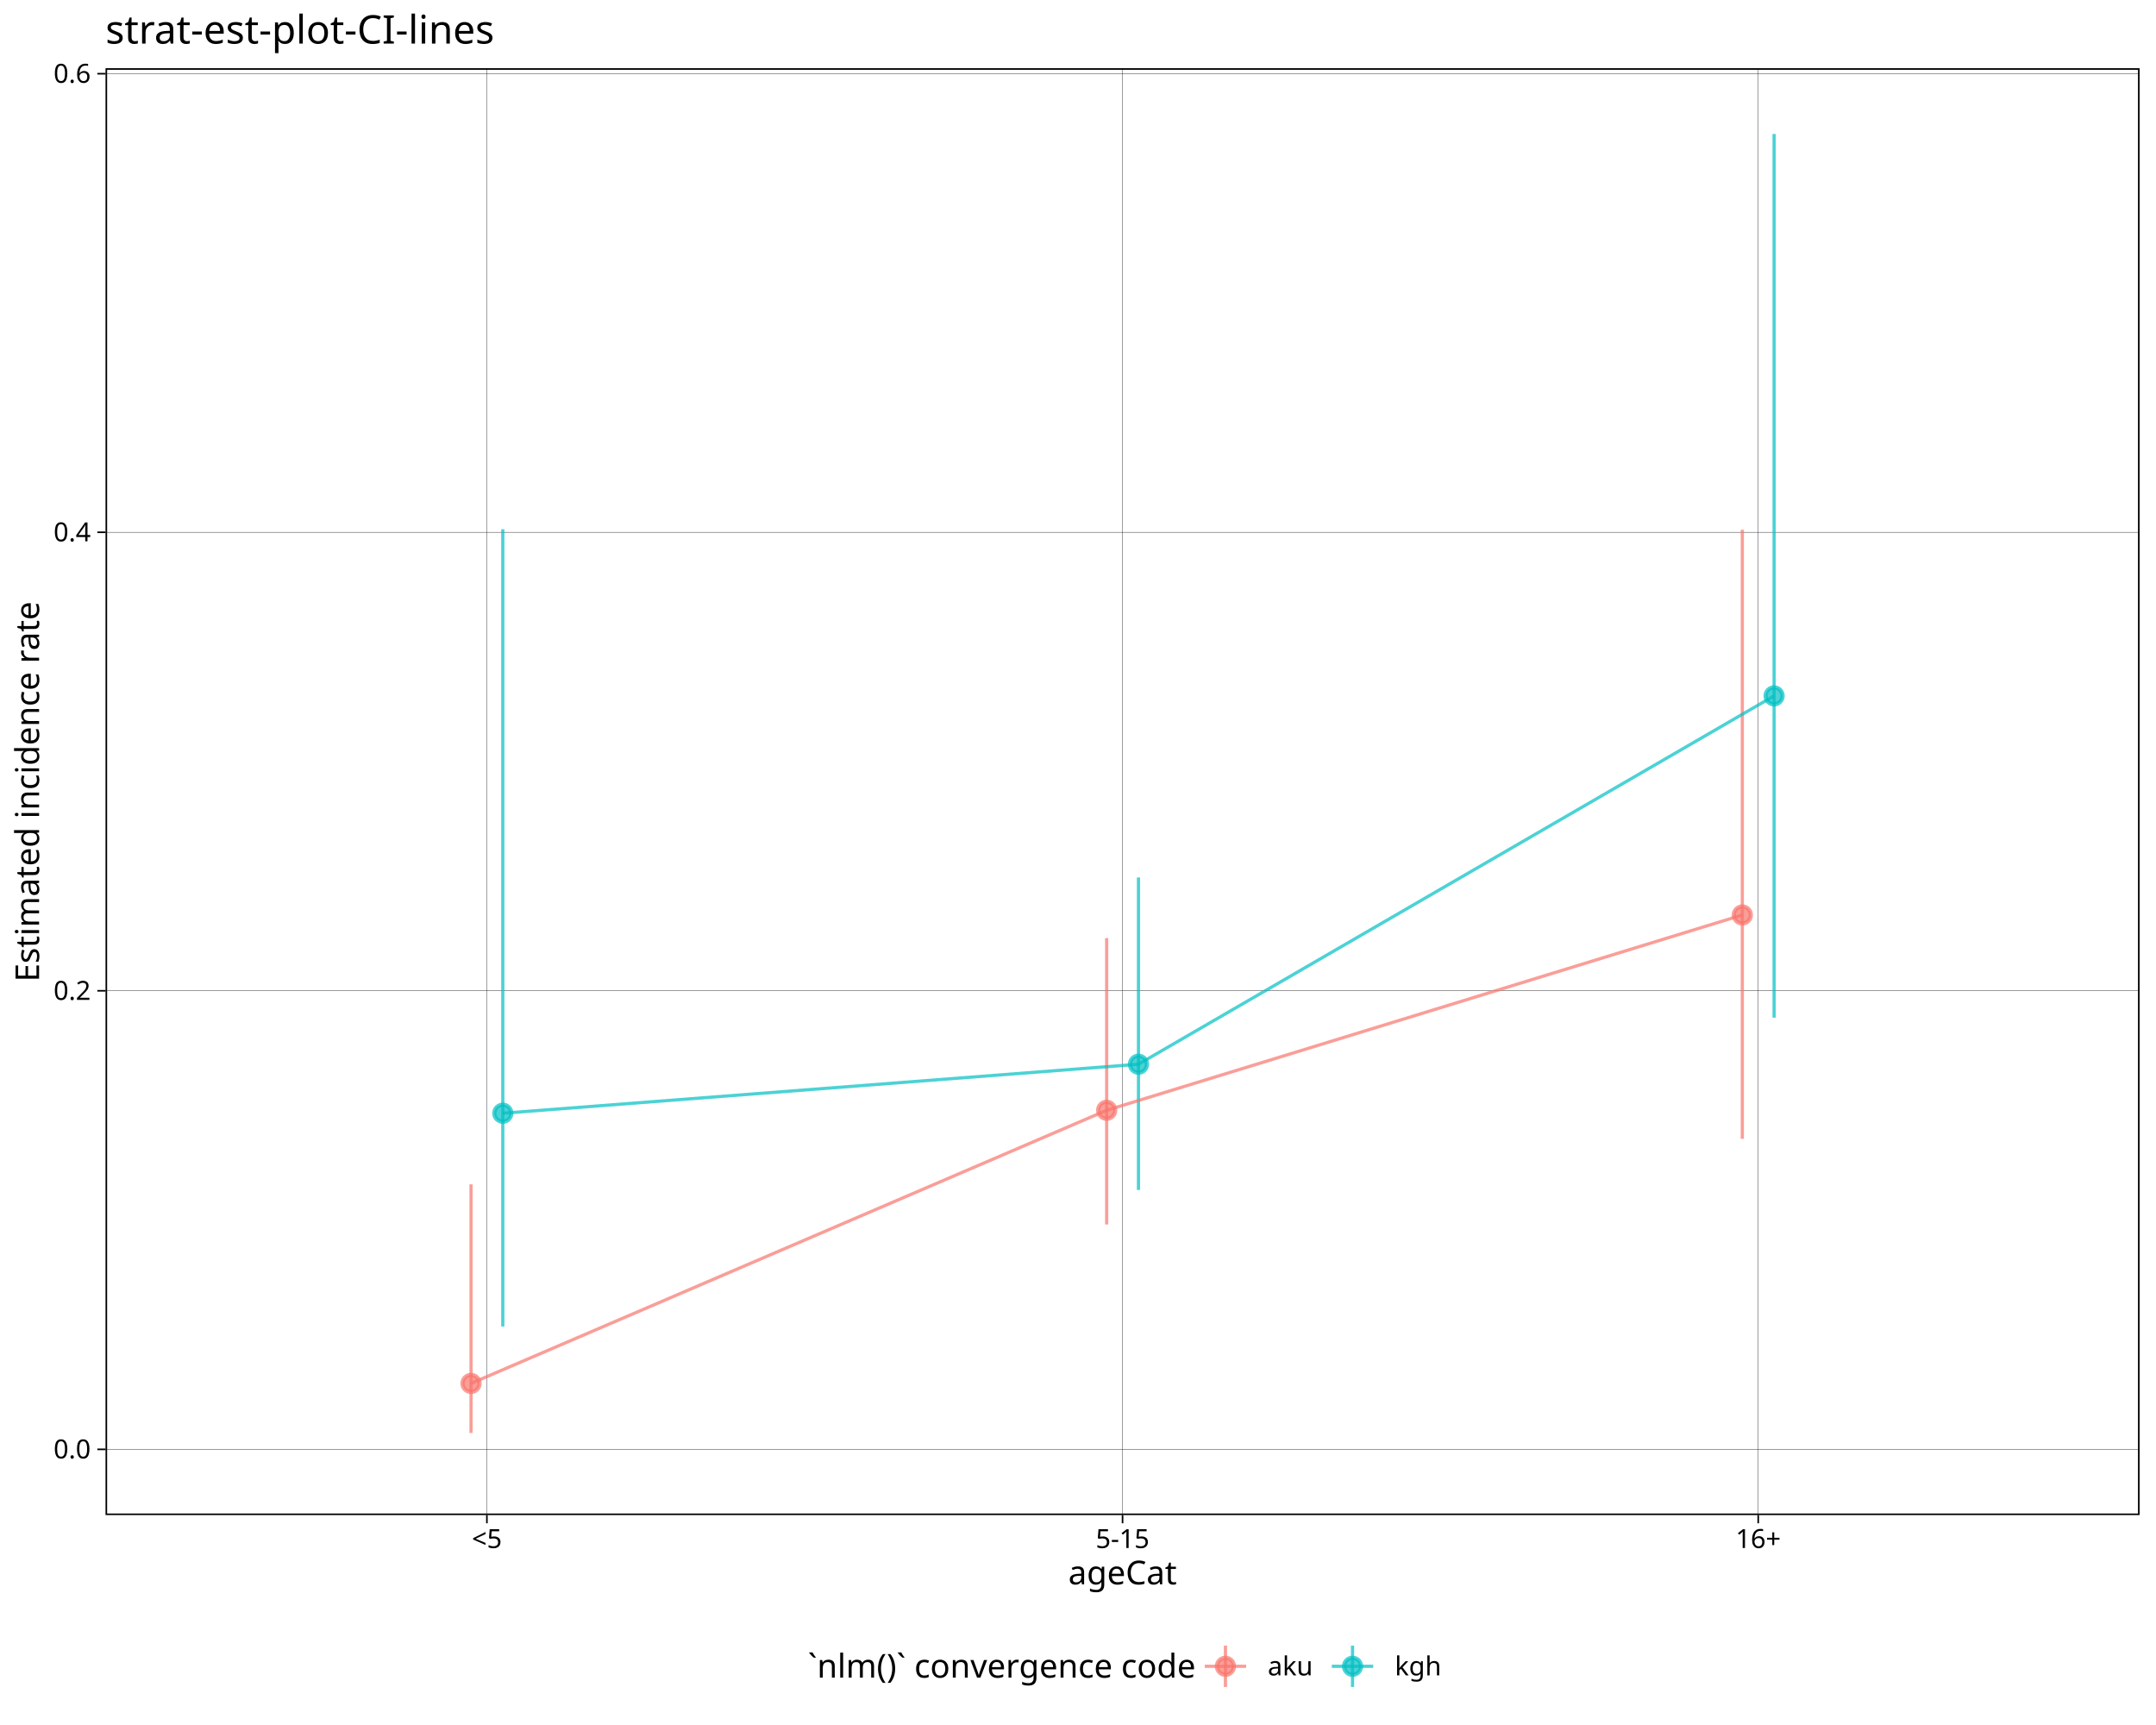
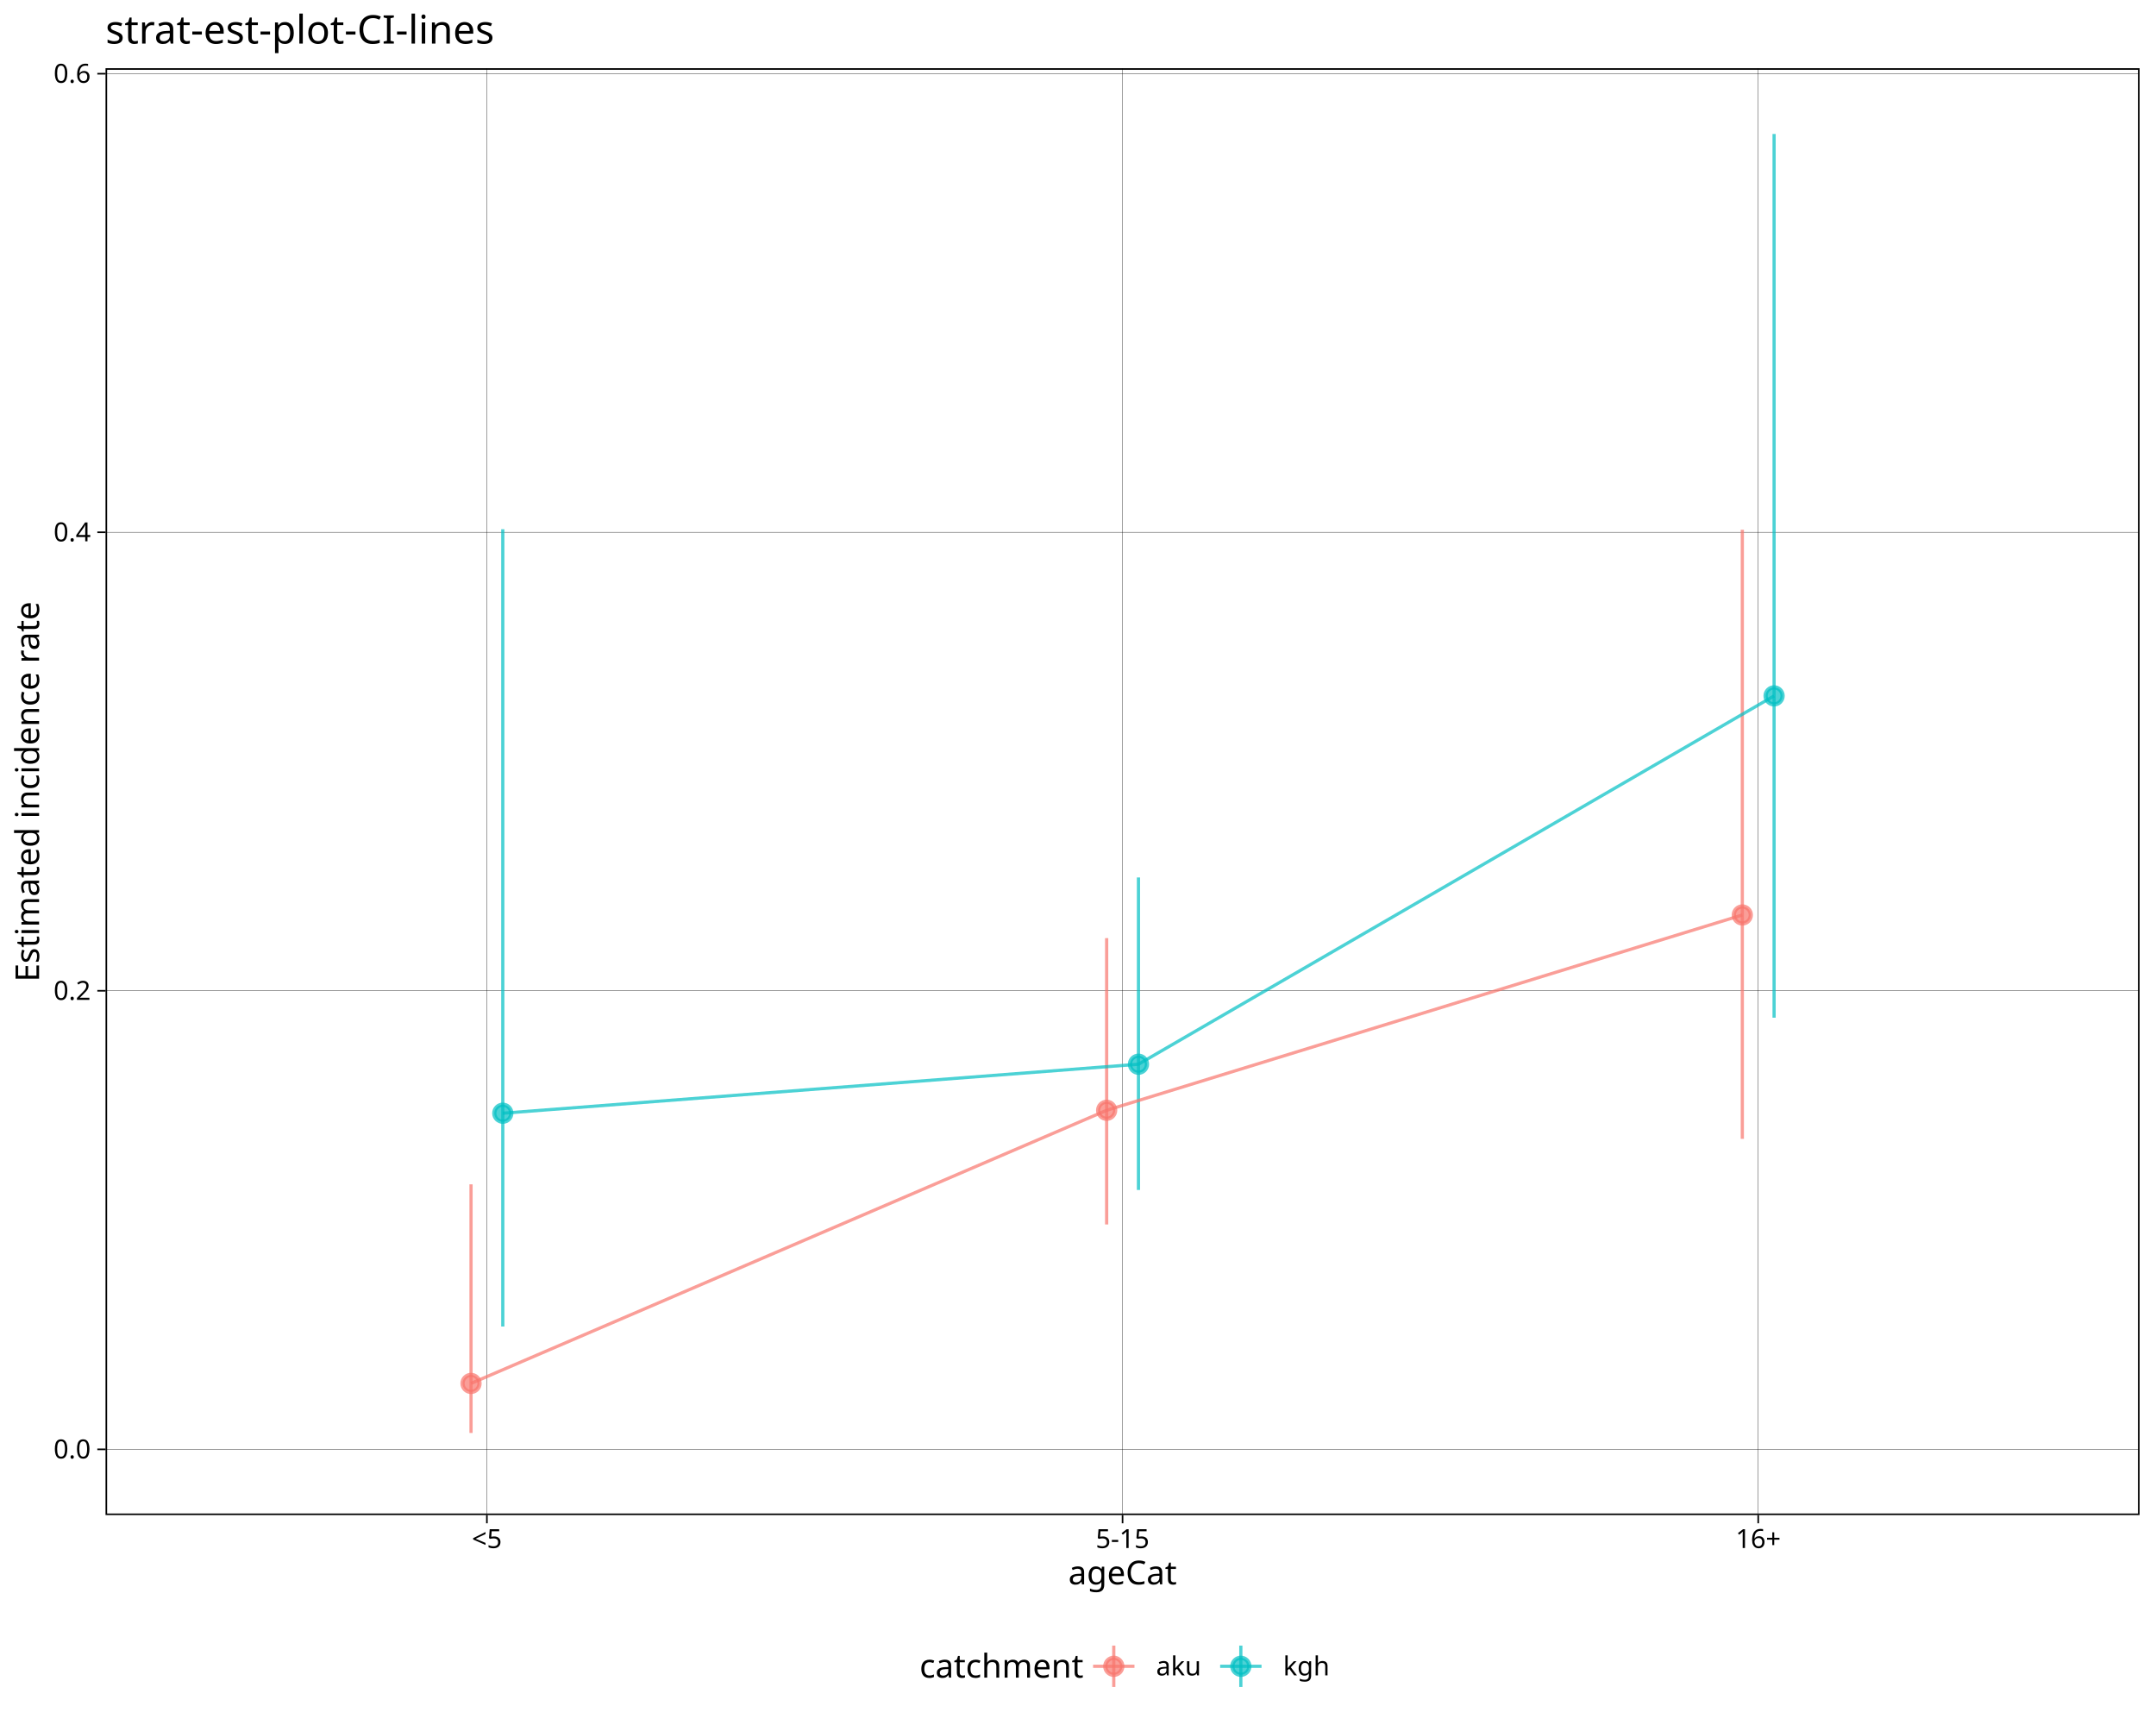
<svg xmlns="http://www.w3.org/2000/svg" class="svglite" data-engine-version="2.0" width="720.00pt" height="576.00pt" viewBox="0 0 720.00 576.00">
  <defs>
    <style type="text/css">
    .svglite line, .svglite polyline, .svglite polygon, .svglite path, .svglite rect, .svglite circle {
      fill: none;
      stroke: #000000;
      stroke-linecap: round;
      stroke-linejoin: round;
      stroke-miterlimit: 10.00;
    }
  </style>
  </defs>
  <rect width="100%" height="100%" style="stroke: none; fill: #FFFFFF;" />
  <defs>
    <clipPath id="cpMC4wMHw3MjAuMDB8MC4wMHw1NzYuMDA=">
      <rect x="0.00" y="0.00" width="720.00" height="576.00" />
    </clipPath>
  </defs>
  <g clip-path="url(#cpMC4wMHw3MjAuMDB8MC4wMHw1NzYuMDA=)">
    <rect x="0.00" y="0.00" width="720.00" height="576.00" style="stroke-width: 1.07; stroke: #FFFFFF; fill: #FFFFFF;" />
  </g>
  <defs>
    <clipPath id="cpMzUuMjR8NzE0LjUyfDIyLjc4fDUwNS45MQ==">
      <rect x="35.24" y="22.78" width="679.28" height="483.13" />
    </clipPath>
  </defs>
  <g clip-path="url(#cpMzUuMjR8NzE0LjUyfDIyLjc4fDUwNS45MQ==)">
    <rect x="35.24" y="22.78" width="679.28" height="483.13" style="stroke-width: 1.07; stroke: none; fill: #FFFFFF;" />
    <polyline points="35.24,483.95 714.52,483.95 " style="stroke-width: 0.11; stroke-linecap: butt;" />
    <polyline points="35.24,330.84 714.52,330.84 " style="stroke-width: 0.11; stroke-linecap: butt;" />
    <polyline points="35.24,177.73 714.52,177.73 " style="stroke-width: 0.11; stroke-linecap: butt;" />
    <polyline points="35.24,24.62 714.52,24.62 " style="stroke-width: 0.11; stroke-linecap: butt;" />
    <polyline points="162.60,505.91 162.60,22.78 " style="stroke-width: 0.11; stroke-linecap: butt;" />
    <polyline points="374.88,505.91 374.88,22.78 " style="stroke-width: 0.11; stroke-linecap: butt;" />
    <polyline points="587.16,505.91 587.16,22.78 " style="stroke-width: 0.11; stroke-linecap: butt;" />
    <line x1="157.30" y1="478.48" x2="157.30" y2="395.47" style="stroke-width: 1.07; stroke: #F8766D; stroke-opacity: 0.70; stroke-linecap: butt;" />
    <line x1="167.91" y1="442.95" x2="167.91" y2="176.72" style="stroke-width: 1.07; stroke: #00BFC4; stroke-opacity: 0.70; stroke-linecap: butt;" />
    <line x1="369.57" y1="408.87" x2="369.57" y2="313.25" style="stroke-width: 1.07; stroke: #F8766D; stroke-opacity: 0.70; stroke-linecap: butt;" />
    <line x1="380.19" y1="397.35" x2="380.19" y2="292.99" style="stroke-width: 1.07; stroke: #00BFC4; stroke-opacity: 0.70; stroke-linecap: butt;" />
    <line x1="581.85" y1="380.27" x2="581.85" y2="176.89" style="stroke-width: 1.07; stroke: #F8766D; stroke-opacity: 0.70; stroke-linecap: butt;" />
    <line x1="592.46" y1="339.83" x2="592.46" y2="44.74" style="stroke-width: 1.07; stroke: #00BFC4; stroke-opacity: 0.70; stroke-linecap: butt;" />
    <circle cx="157.30" cy="461.94" r="2.84" style="stroke-width: 1.42; stroke: #F8766D; stroke-opacity: 0.70; fill: #F8766D; fill-opacity: 0.70;" />
    <circle cx="167.91" cy="371.72" r="2.84" style="stroke-width: 1.42; stroke: #00BFC4; stroke-opacity: 0.70; fill: #00BFC4; fill-opacity: 0.70;" />
    <circle cx="369.57" cy="370.74" r="2.84" style="stroke-width: 1.42; stroke: #F8766D; stroke-opacity: 0.70; fill: #F8766D; fill-opacity: 0.70;" />
    <circle cx="380.19" cy="355.36" r="2.84" style="stroke-width: 1.42; stroke: #00BFC4; stroke-opacity: 0.70; fill: #00BFC4; fill-opacity: 0.70;" />
    <circle cx="581.85" cy="305.52" r="2.84" style="stroke-width: 1.42; stroke: #F8766D; stroke-opacity: 0.70; fill: #F8766D; fill-opacity: 0.70;" />
    <circle cx="592.46" cy="232.36" r="2.84" style="stroke-width: 1.42; stroke: #00BFC4; stroke-opacity: 0.70; fill: #00BFC4; fill-opacity: 0.70;" />
    <polyline points="157.30,461.94 369.57,370.74 581.85,305.52 " style="stroke-width: 1.07; stroke: #F8766D; stroke-opacity: 0.70; stroke-linecap: butt;" />
    <polyline points="167.91,371.72 380.19,355.36 592.46,232.36 " style="stroke-width: 1.07; stroke: #00BFC4; stroke-opacity: 0.70; stroke-linecap: butt;" />
    <rect x="35.24" y="22.78" width="679.28" height="483.13" style="stroke-width: 1.07;" />
  </g>
  <g clip-path="url(#cpMC4wMHw3MjAuMDB8MC4wMHw1NzYuMDA=)">
    <text x="30.31" y="486.98" text-anchor="end" style="font-size: 8.80px; font-family: sans;" textLength="12.23px" lengthAdjust="spacingAndGlyphs">0.0</text>
    <text x="30.31" y="333.87" text-anchor="end" style="font-size: 8.80px; font-family: sans;" textLength="12.23px" lengthAdjust="spacingAndGlyphs">0.2</text>
    <text x="30.31" y="180.76" text-anchor="end" style="font-size: 8.80px; font-family: sans;" textLength="12.23px" lengthAdjust="spacingAndGlyphs">0.4</text>
    <text x="30.31" y="27.64" text-anchor="end" style="font-size: 8.80px; font-family: sans;" textLength="12.23px" lengthAdjust="spacingAndGlyphs">0.6</text>
    <polyline points="32.50,483.95 35.24,483.95 " style="stroke-width: 0.53; stroke-linecap: butt;" />
    <polyline points="32.50,330.84 35.24,330.84 " style="stroke-width: 0.53; stroke-linecap: butt;" />
    <polyline points="32.50,177.73 35.24,177.73 " style="stroke-width: 0.53; stroke-linecap: butt;" />
    <polyline points="32.50,24.62 35.24,24.62 " style="stroke-width: 0.53; stroke-linecap: butt;" />
    <polyline points="162.60,508.65 162.60,505.91 " style="stroke-width: 0.53; stroke-linecap: butt;" />
    <polyline points="374.88,508.65 374.88,505.91 " style="stroke-width: 0.53; stroke-linecap: butt;" />
    <polyline points="587.16,508.65 587.16,505.91 " style="stroke-width: 0.53; stroke-linecap: butt;" />
    <text x="162.60" y="516.90" text-anchor="middle" style="font-size: 8.80px; font-family: sans;" textLength="10.04px" lengthAdjust="spacingAndGlyphs">&lt;5</text>
    <text x="374.88" y="516.90" text-anchor="middle" style="font-size: 8.80px; font-family: sans;" textLength="17.61px" lengthAdjust="spacingAndGlyphs">5-15</text>
    <text x="587.16" y="516.90" text-anchor="middle" style="font-size: 8.80px; font-family: sans;" textLength="14.93px" lengthAdjust="spacingAndGlyphs">16+</text>
    <text x="374.88" y="529.04" text-anchor="middle" style="font-size: 11.00px; font-family: sans;" textLength="35.47px" lengthAdjust="spacingAndGlyphs">ageCat</text>
    <text transform="translate(13.05,264.35) rotate(-90)" text-anchor="middle" style="font-size: 11.00px; font-family: sans;" textLength="120.47px" lengthAdjust="spacingAndGlyphs">Estimated incidence rate</text>
-     <rect x="264.29" y="542.28" width="221.18" height="28.24" style="stroke-width: 1.07; stroke: none; fill: #FFFFFF;" />
-     <text x="269.77" y="560.19" style="font-size: 11.00px; font-family: sans;" textLength="125.35px" lengthAdjust="spacingAndGlyphs">`nlm()` convergence code</text>
-     <rect x="400.60" y="547.76" width="17.28" height="17.28" style="stroke-width: 1.07; stroke: none; fill: #FFFFFF;" />
-     <line x1="409.24" y1="563.31" x2="409.24" y2="549.49" style="stroke-width: 1.07; stroke: #F8766D; stroke-opacity: 0.70; stroke-linecap: butt;" />
-     <circle cx="409.24" cy="556.40" r="2.84" style="stroke-width: 1.42; stroke: #F8766D; stroke-opacity: 0.70; fill: #F8766D; fill-opacity: 0.70;" />
-     <line x1="402.33" y1="556.40" x2="416.16" y2="556.40" style="stroke-width: 1.07; stroke: #F8766D; stroke-opacity: 0.70; stroke-linecap: butt;" />
-     <rect x="443.04" y="547.76" width="17.28" height="17.28" style="stroke-width: 1.07; stroke: none; fill: #FFFFFF;" />
-     <line x1="451.68" y1="563.31" x2="451.68" y2="549.49" style="stroke-width: 1.07; stroke: #00BFC4; stroke-opacity: 0.70; stroke-linecap: butt;" />
-     <circle cx="451.68" cy="556.40" r="2.84" style="stroke-width: 1.42; stroke: #00BFC4; stroke-opacity: 0.70; fill: #00BFC4; fill-opacity: 0.70;" />
-     <line x1="444.76" y1="556.40" x2="458.59" y2="556.40" style="stroke-width: 1.07; stroke: #00BFC4; stroke-opacity: 0.70; stroke-linecap: butt;" />
-     <text x="423.36" y="559.43" style="font-size: 8.80px; font-family: sans;" textLength="14.19px" lengthAdjust="spacingAndGlyphs">aku</text>
-     <text x="465.80" y="559.43" style="font-size: 8.80px; font-family: sans;" textLength="14.19px" lengthAdjust="spacingAndGlyphs">kgh</text>
+     <rect x="301.59" y="542.28" width="146.58" height="28.24" style="stroke-width: 1.07; stroke: none; fill: #FFFFFF;" />
+     <text x="307.07" y="560.19" style="font-size: 11.00px; font-family: sans;" textLength="50.76px" lengthAdjust="spacingAndGlyphs">catchment</text>
+     <rect x="363.31" y="547.76" width="17.28" height="17.28" style="stroke-width: 1.07; stroke: none; fill: #FFFFFF;" />
+     <line x1="371.95" y1="563.31" x2="371.95" y2="549.49" style="stroke-width: 1.07; stroke: #F8766D; stroke-opacity: 0.70; stroke-linecap: butt;" />
+     <circle cx="371.95" cy="556.40" r="2.84" style="stroke-width: 1.42; stroke: #F8766D; stroke-opacity: 0.70; fill: #F8766D; fill-opacity: 0.70;" />
+     <line x1="365.04" y1="556.40" x2="378.86" y2="556.40" style="stroke-width: 1.07; stroke: #F8766D; stroke-opacity: 0.70; stroke-linecap: butt;" />
+     <rect x="405.74" y="547.76" width="17.28" height="17.28" style="stroke-width: 1.07; stroke: none; fill: #FFFFFF;" />
+     <line x1="414.38" y1="563.31" x2="414.38" y2="549.49" style="stroke-width: 1.07; stroke: #00BFC4; stroke-opacity: 0.70; stroke-linecap: butt;" />
+     <circle cx="414.38" cy="556.40" r="2.84" style="stroke-width: 1.42; stroke: #00BFC4; stroke-opacity: 0.70; fill: #00BFC4; fill-opacity: 0.70;" />
+     <line x1="407.47" y1="556.40" x2="421.29" y2="556.40" style="stroke-width: 1.07; stroke: #00BFC4; stroke-opacity: 0.70; stroke-linecap: butt;" />
+     <text x="386.07" y="559.43" style="font-size: 8.80px; font-family: sans;" textLength="14.19px" lengthAdjust="spacingAndGlyphs">aku</text>
+     <text x="428.50" y="559.43" style="font-size: 8.80px; font-family: sans;" textLength="14.19px" lengthAdjust="spacingAndGlyphs">kgh</text>
    <text x="35.24" y="14.56" style="font-size: 13.20px; font-family: sans;" textLength="122.51px" lengthAdjust="spacingAndGlyphs">strat-est-plot-CI-lines</text>
  </g>
</svg>
